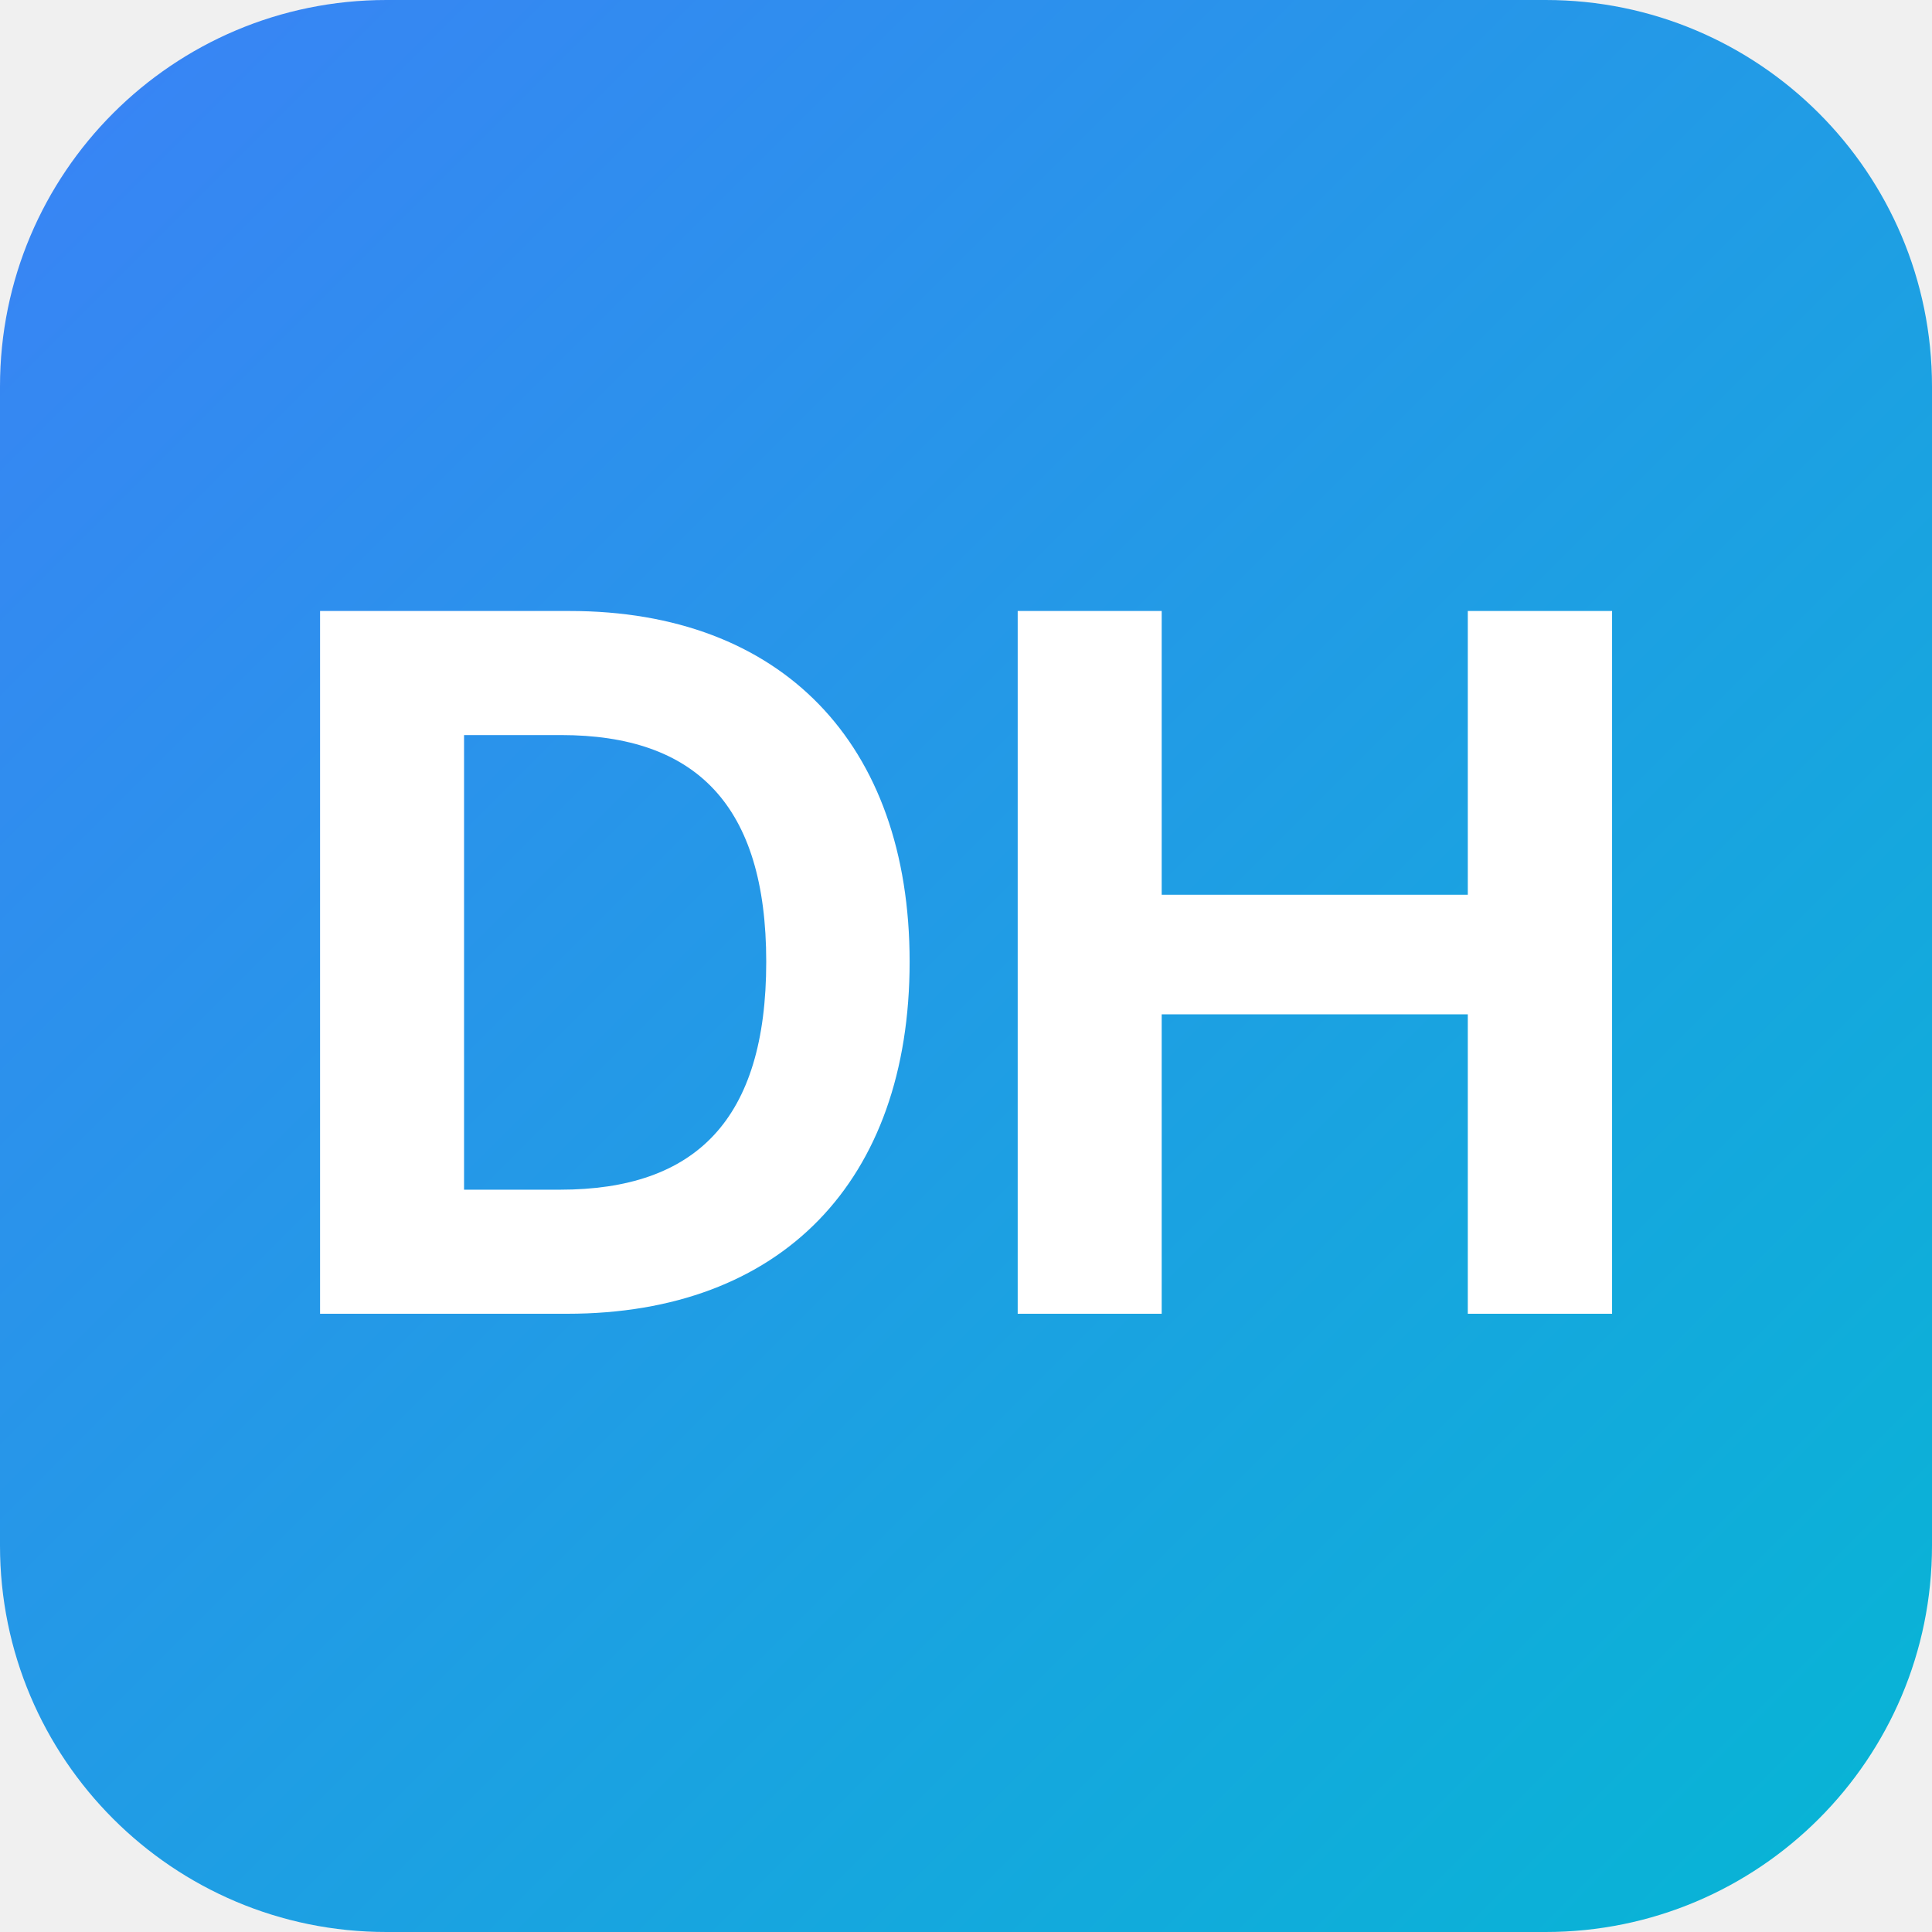
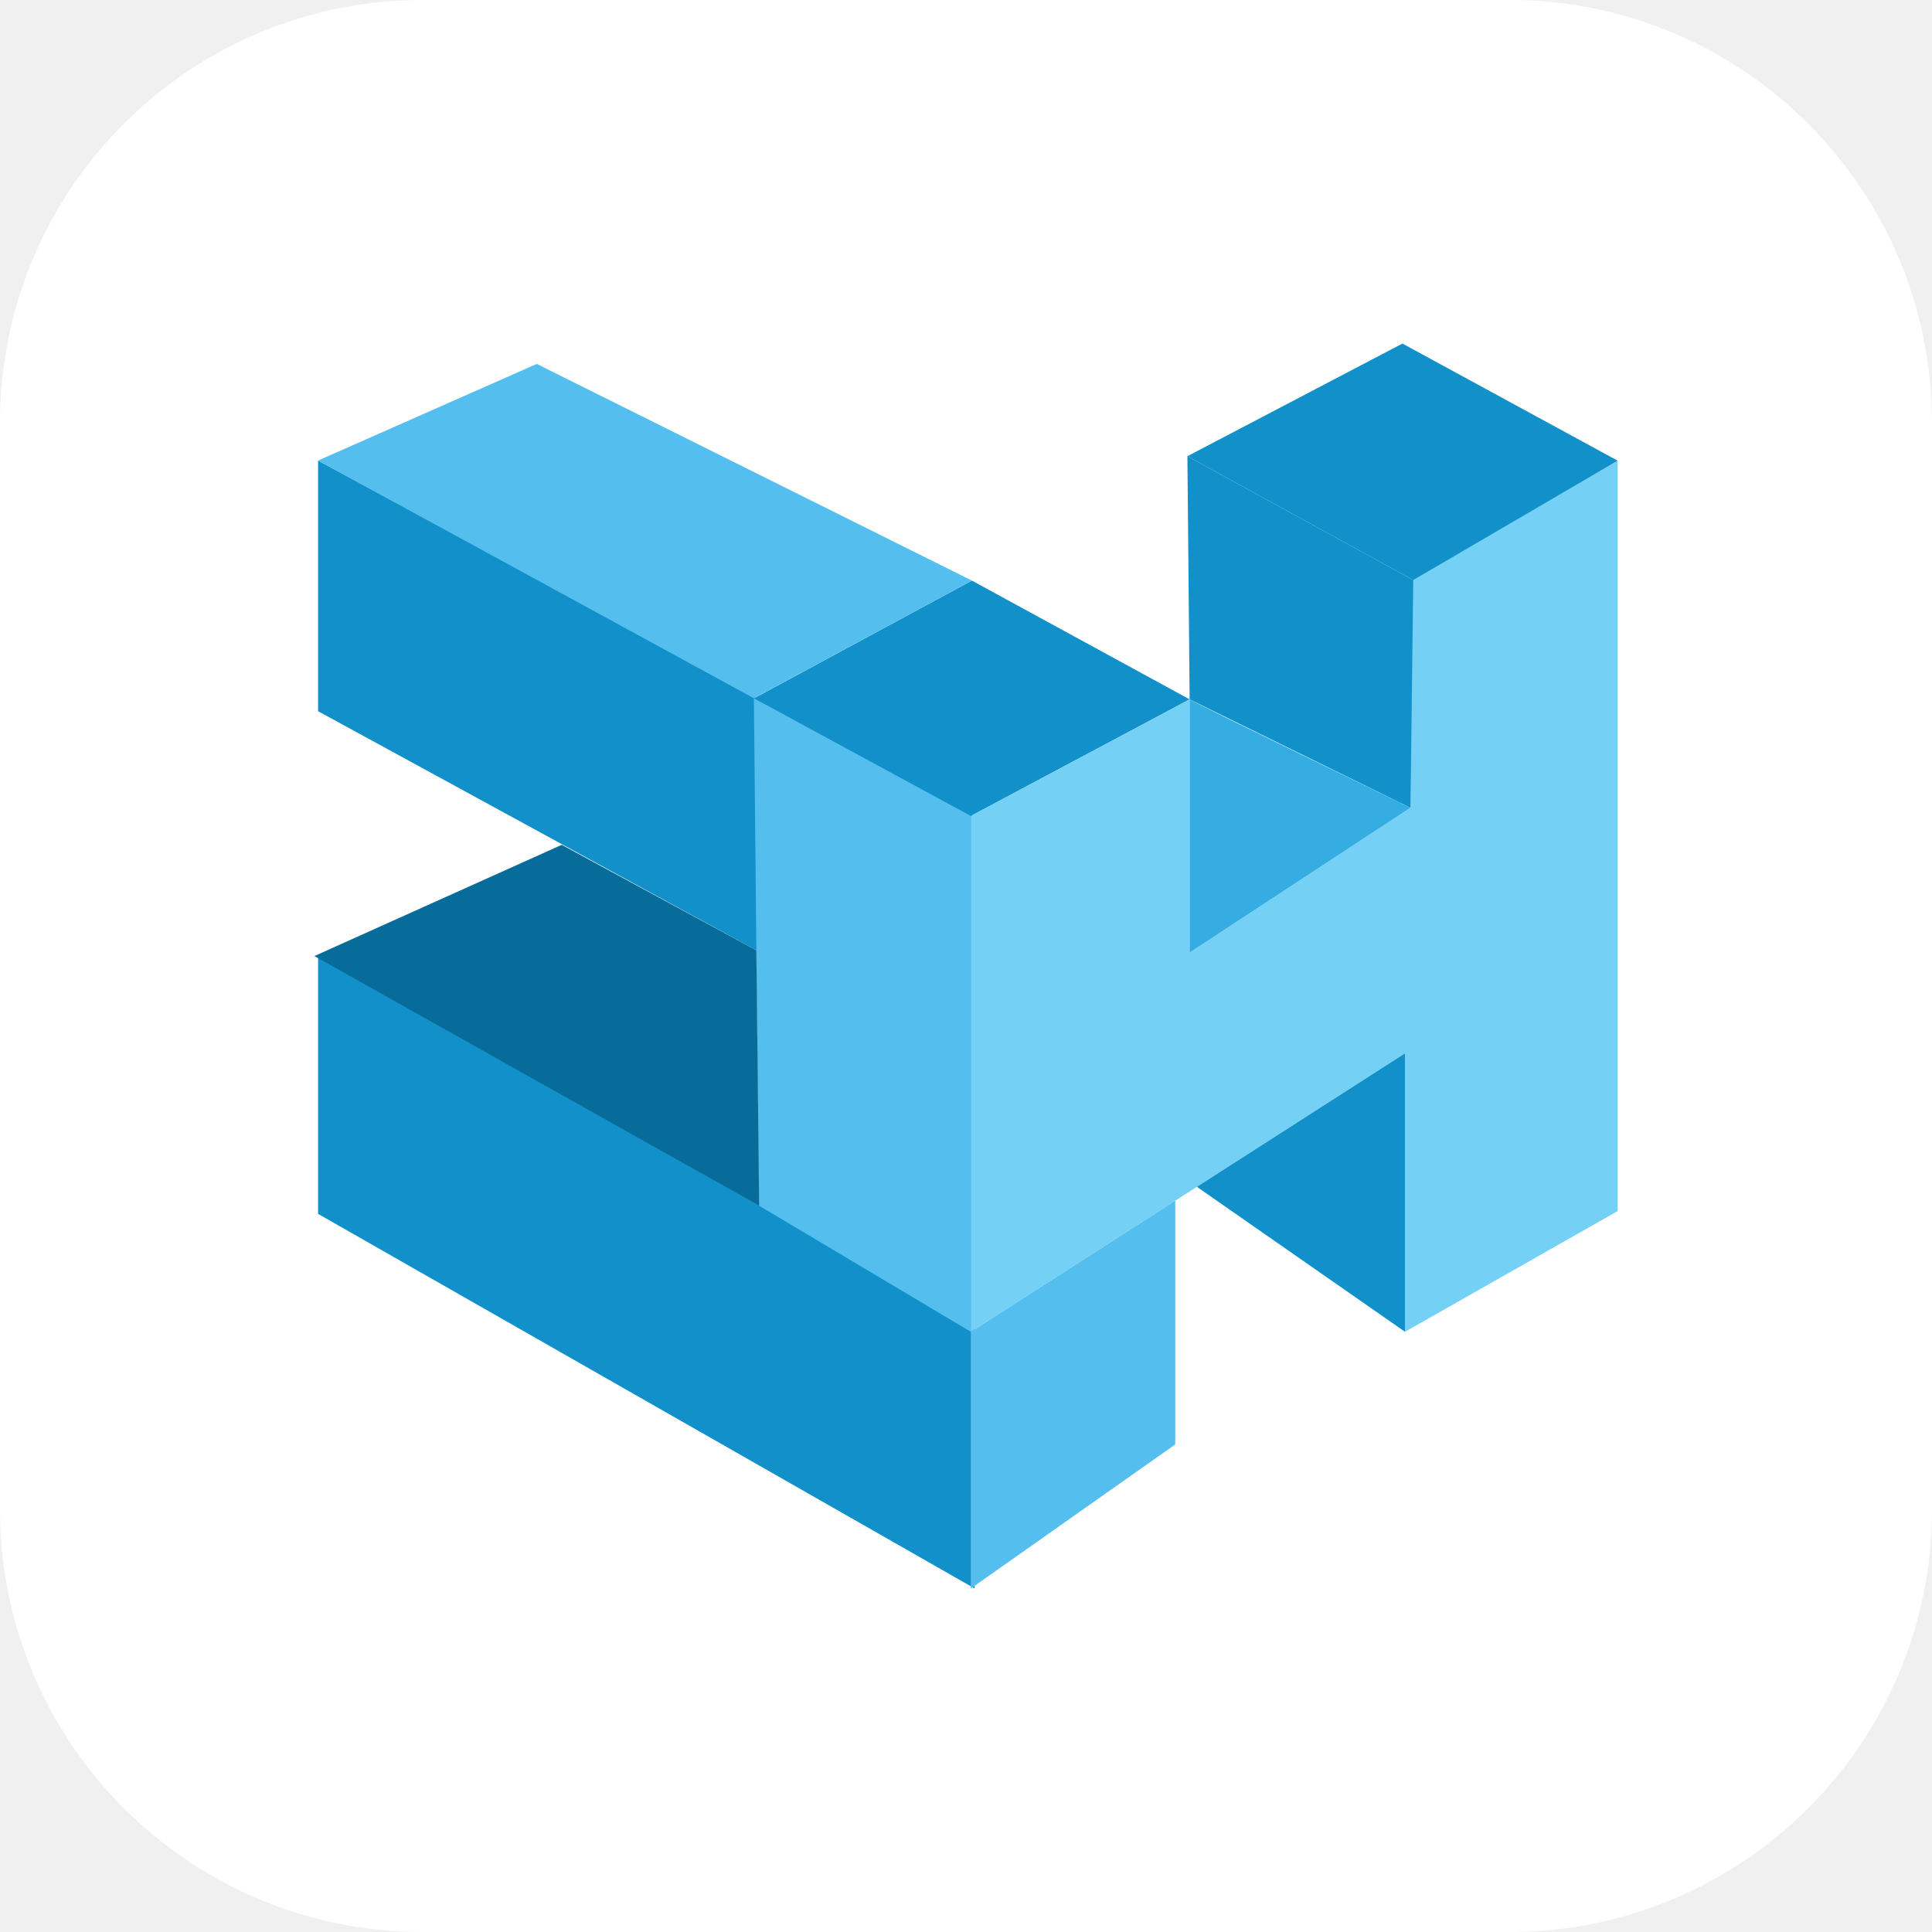
- <svg xmlns="http://www.w3.org/2000/svg" viewBox="0 0 100 100">
-   <defs>
-     <linearGradient id="grad" x1="0%" y1="0%" x2="100%" y2="100%">
-       <stop offset="0%" style="stop-color:#3b82f6;stop-opacity:1" />
-       <stop offset="100%" style="stop-color:#06b6d4;stop-opacity:1" />
-     </linearGradient>
-   </defs>
-   <rect width="100" height="100" rx="20" fill="url(#grad)" />
-   <text x="50" y="68" font-family="Inter, Arial, sans-serif" font-size="50" font-weight="700" fill="white" text-anchor="middle">DH</text>
+ <svg xmlns="http://www.w3.org/2000/svg" viewBox="0 0 512 512" width="512" height="512" role="img" aria-label="Developers Hub">
+   <rect width="512" height="512" rx="112" fill="#ffffff" />
+   <svg x="83.22" y="91.00" width="345.55" height="330.00" viewBox="218.5 362.5 561.0 535.75">
+     <path fill-rule="nonzero" fill="rgb(7.059%, 56.471%, 79.216%)" fill-opacity="1" d="M 220.242 412.91 L 220.242 520.75 L 408.816 623.617 L 410.016 733.398 L 220.242 626.043 L 220.242 737.016 L 502.66 898.145 L 502.66 565.777 Z M 220.242 412.91 " />
+     <path fill-rule="nonzero" fill="rgb(7.059%, 56.471%, 79.216%)" fill-opacity="1" d="M 406.945 515.66 L 501.531 464.551 L 595.227 515.66 L 501.086 565.828 Z M 406.945 515.66 " />
+     <path fill-rule="nonzero" fill="rgb(32.941%, 74.902%, 93.333%)" fill-opacity="1" d="M 501.086 787.754 L 501.086 565.828 L 407.75 515.191 L 409.895 733.453 Z M 501.086 787.754 " />
+     <path fill-rule="nonzero" fill="rgb(45.882%, 81.569%, 96.471%)" fill-opacity="1" d="M 595.227 515.66 L 595.227 624.609 L 690.25 562.289 L 690.25 464.312 L 779.375 412.961 L 779.375 735.812 L 687.891 787.75 L 687.891 667.938 L 501.086 787.75 L 501.086 565.828 Z M 595.227 515.66 " />
+     <path fill-rule="nonzero" fill="rgb(7.059%, 56.471%, 79.216%)" fill-opacity="1" d="M 687.891 787.754 L 598.336 725.375 L 687.891 667.938 Z M 687.891 787.754 " />
+     <path fill-rule="nonzero" fill="rgb(20.784%, 67.844%, 89.02%)" fill-opacity="1" d="M 595.227 515.66 C 596.699 516.84 690.25 562.289 690.25 562.289 L 595.227 624.609 Z M 595.227 515.66 " />
+     <path fill-rule="nonzero" fill="rgb(7.059%, 56.471%, 79.216%)" fill-opacity="1" d="M 594.266 411.043 L 691.43 464.312 L 690.25 562.289 L 595.227 515.66 Z M 594.266 411.043 " />
+     <path fill-rule="nonzero" fill="rgb(7.059%, 56.471%, 79.216%)" fill-opacity="1" d="M 686.781 362.574 L 779.375 412.961 L 691.43 464.312 L 594.266 411.043 Z M 686.781 362.574 " />
+     <path fill-rule="nonzero" fill="rgb(32.941%, 74.902%, 93.333%)" fill-opacity="1" d="M 501.086 787.754 L 589.035 731.344 L 589.035 836.223 L 501.086 898.195 Z M 501.086 787.754 " />
+     <path fill-rule="nonzero" fill="rgb(2.745%, 42.352%, 60.001%)" fill-opacity="1" d="M 218.664 626.094 L 325.074 578.238 L 408.816 623.621 L 410.016 733.523 Z M 218.664 626.094 " />
+     <path fill-rule="nonzero" fill="rgb(32.941%, 74.902%, 93.333%)" fill-opacity="1" d="M 220.242 412.91 L 314.34 371.332 L 501.531 464.551 L 407.75 515.191 Z M 220.242 412.91 " />
+   </svg>
</svg>
